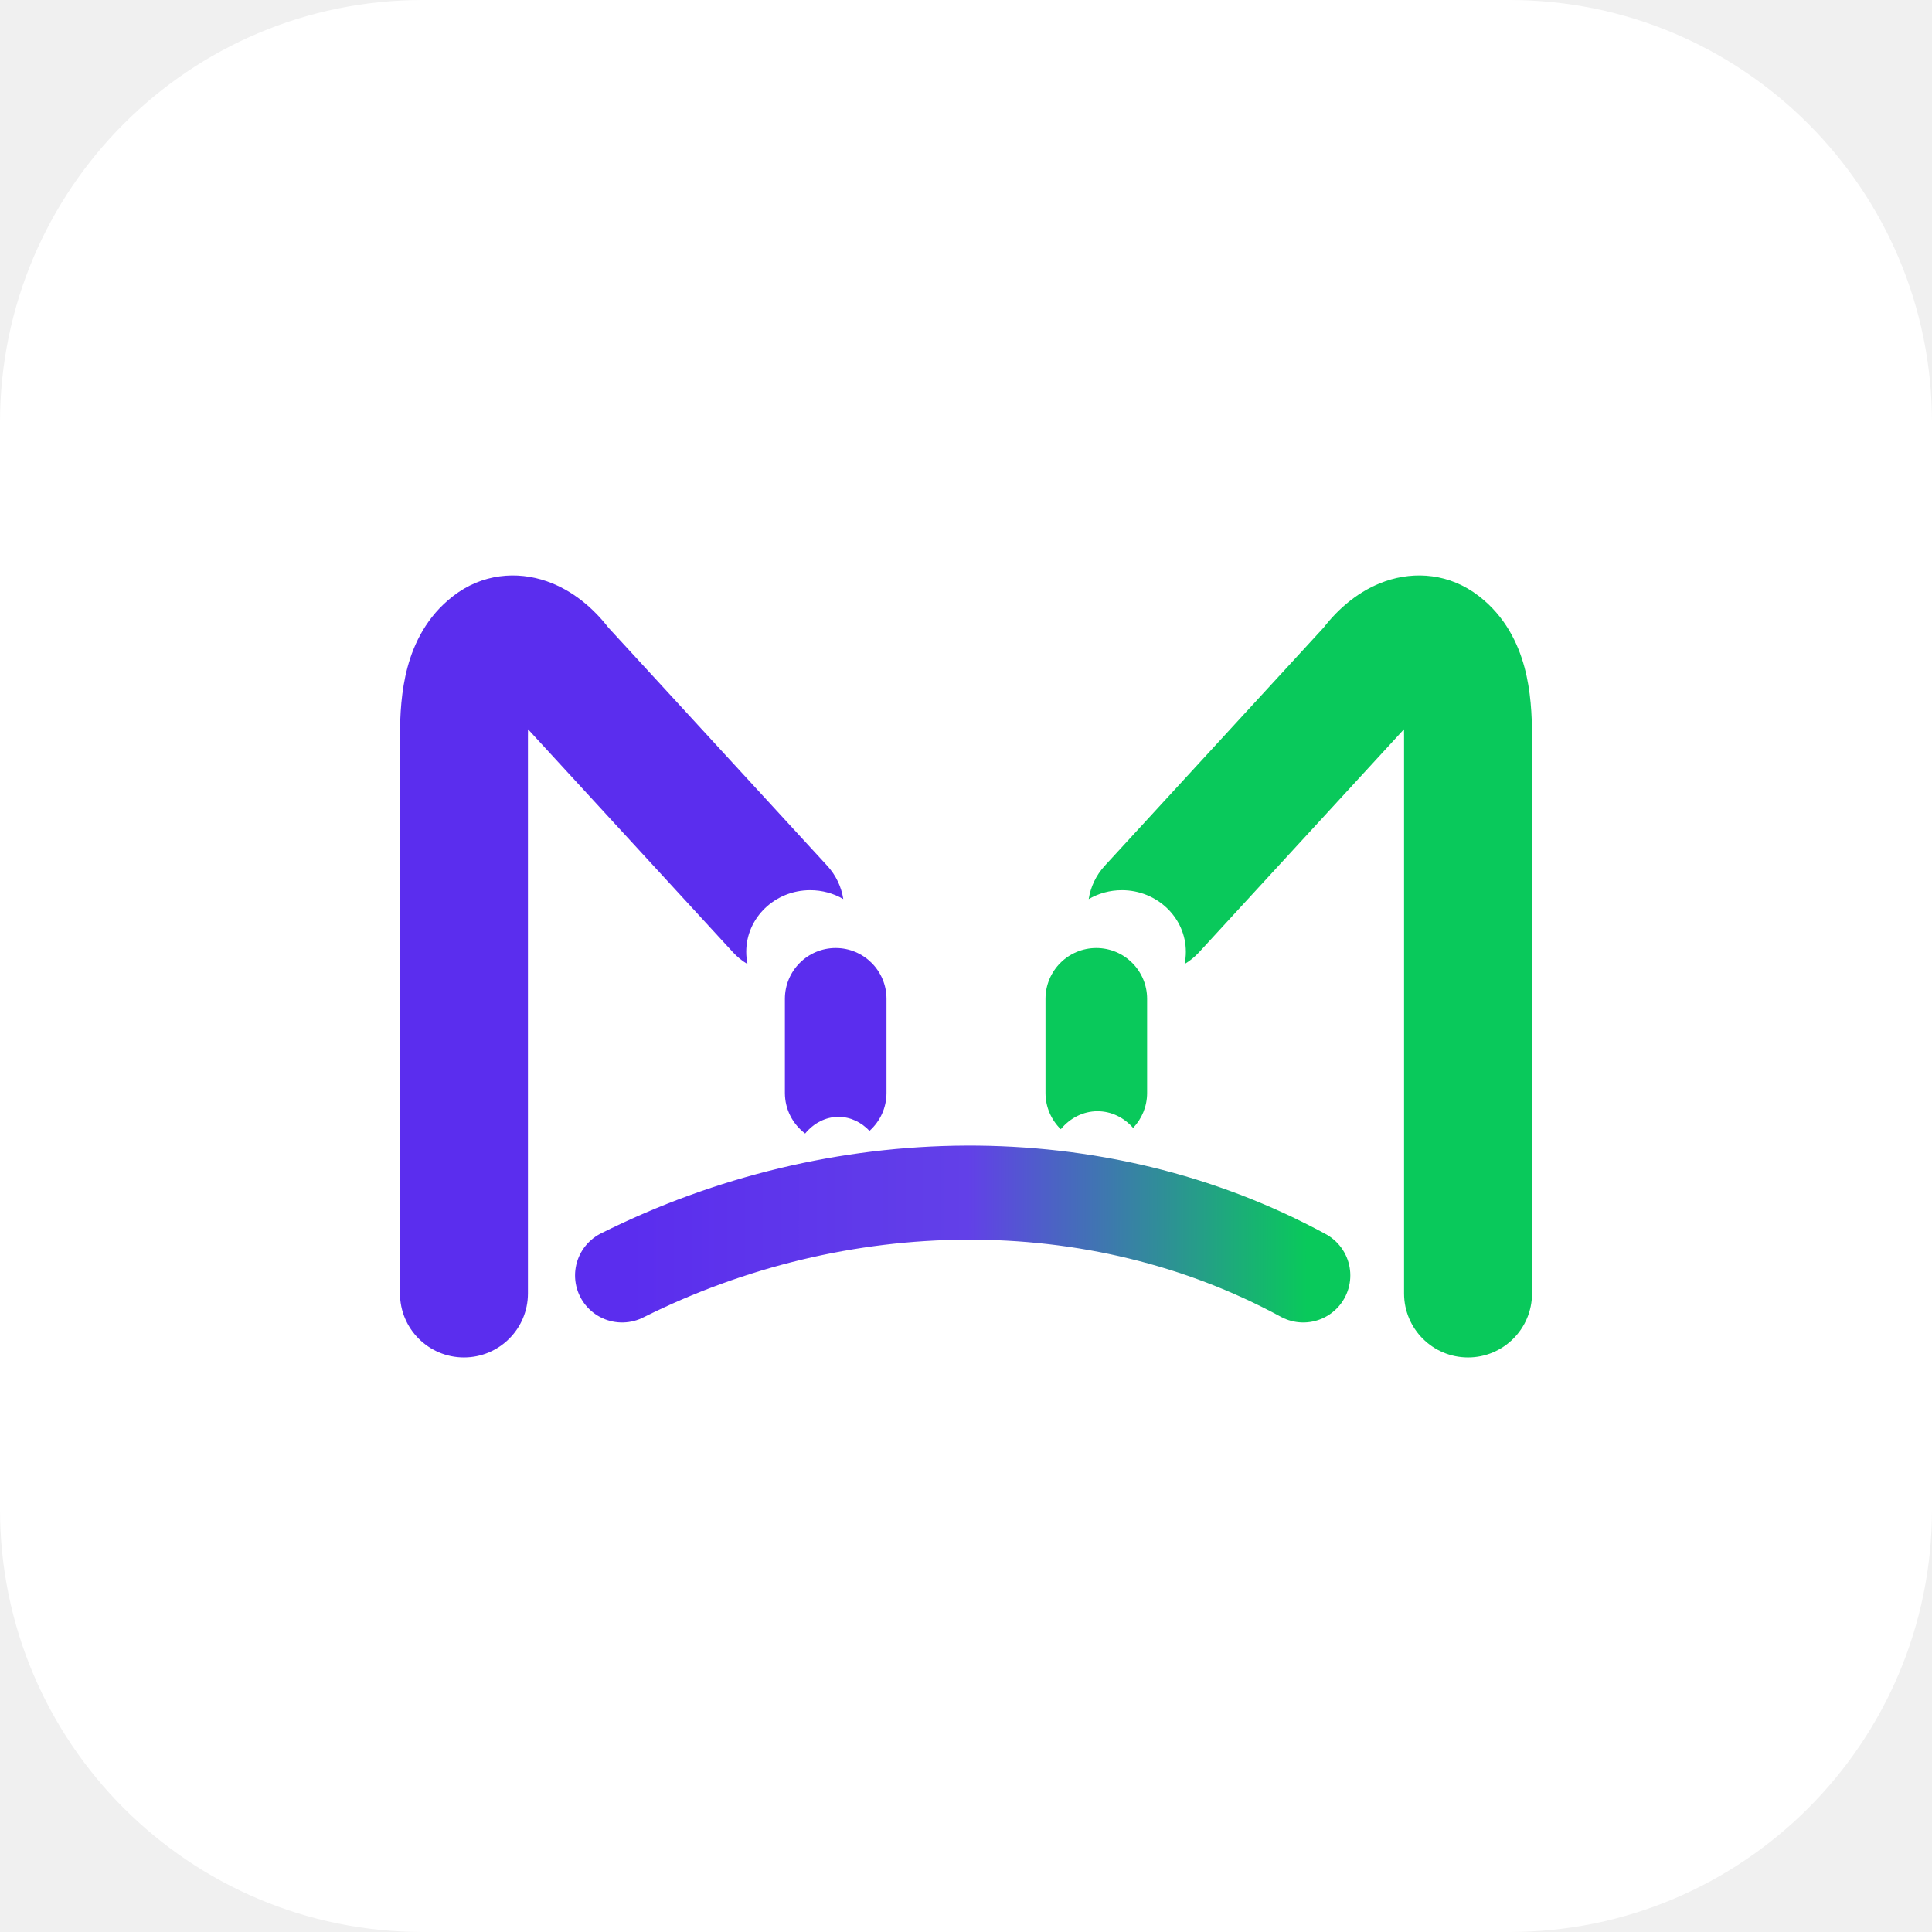
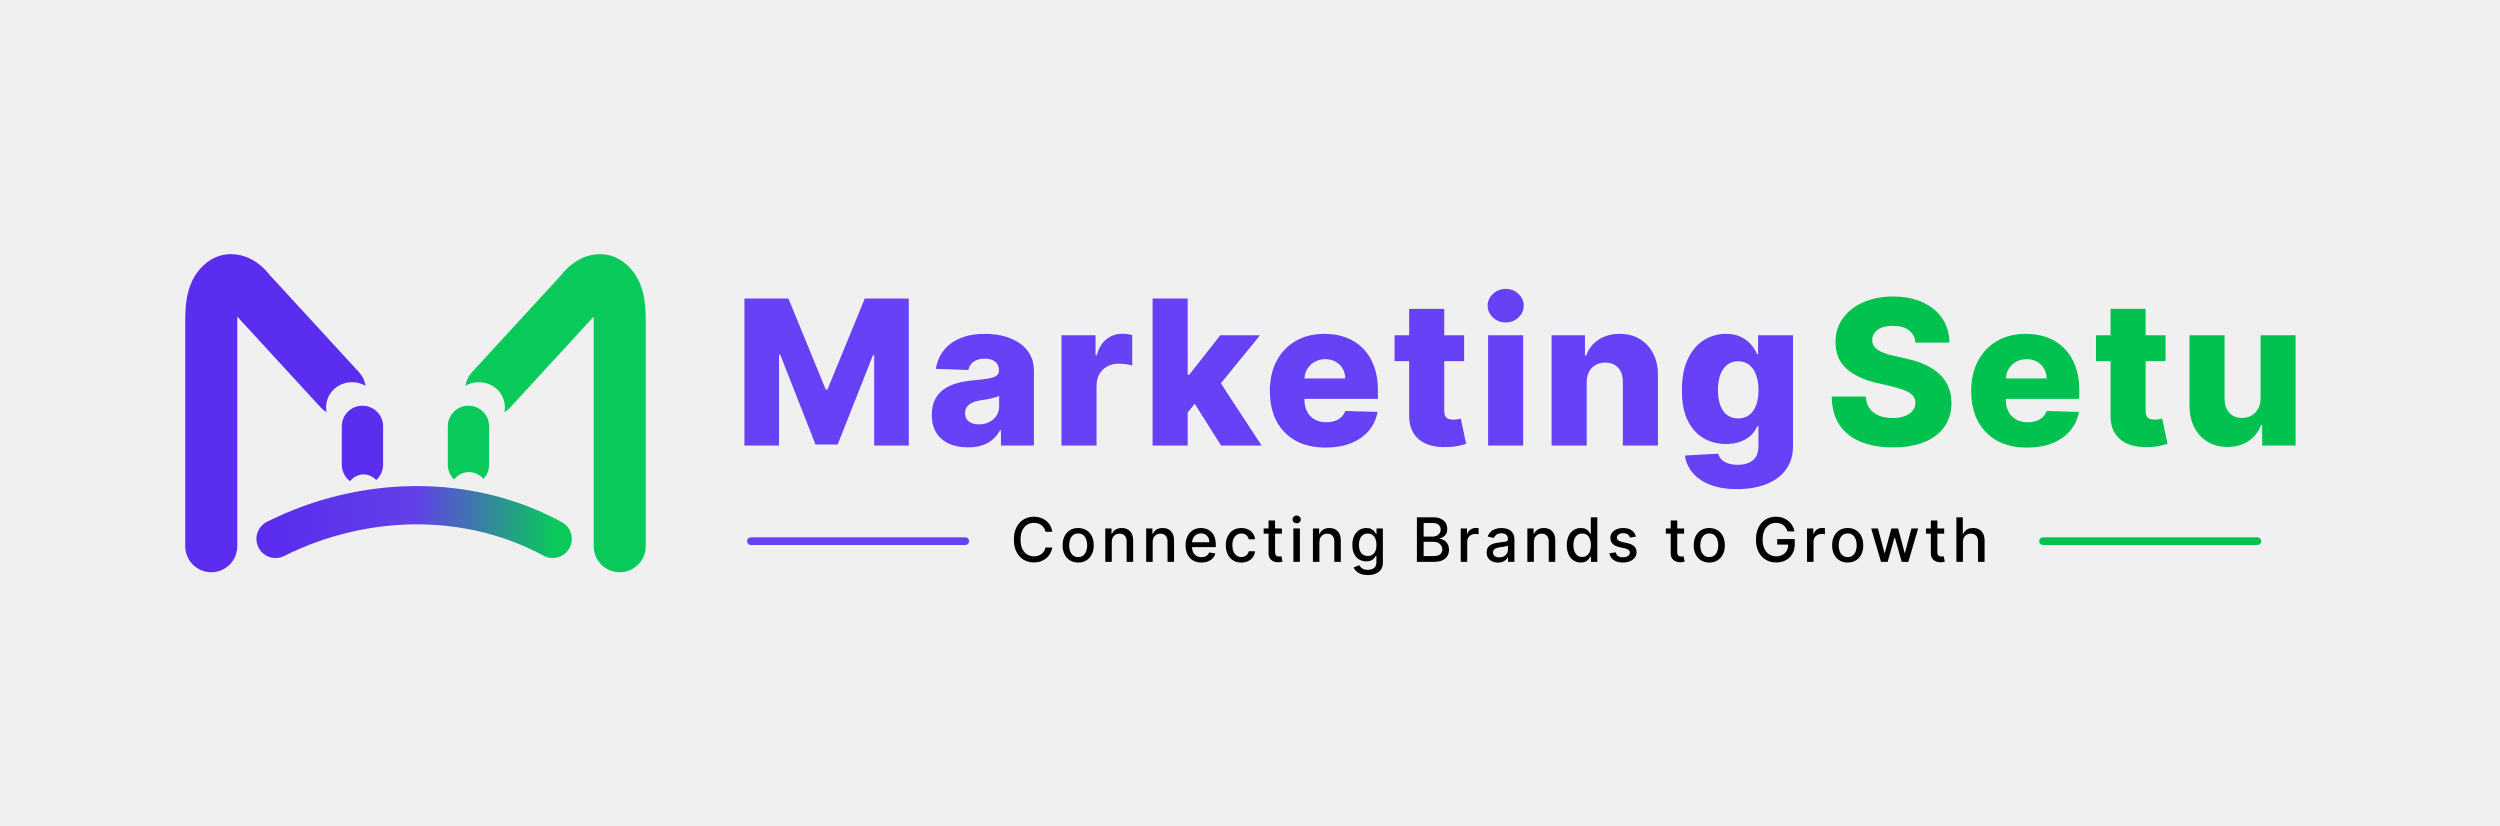
- <svg xmlns="http://www.w3.org/2000/svg" width="1024" height="1024" viewBox="0 0 1024 1024" fill="none">
-   <g clip-path="url(#clip0_1934_9206)">
-     <path d="M800 0H224C100.288 0 0 100.288 0 224V800C0 923.712 100.288 1024 224 1024H800C923.712 1024 1024 923.712 1024 800V224C1024 100.288 923.712 0 800 0Z" fill="white" />
-     <path d="M240.186 315.918C255.607 303.949 274.093 302.617 289.796 308.078C303.585 312.874 314.513 322.414 322.457 332.639L438.435 458.854C443.134 463.969 445.963 470.138 446.962 476.521C441.846 473.541 435.847 471.826 429.432 471.826C410.704 471.826 395.523 486.441 395.522 504.471C395.522 506.703 395.755 508.883 396.198 510.989C393.406 509.336 390.805 507.254 388.496 504.741L279.86 386.516C279.835 387.704 279.82 388.957 279.82 390.275V685.562C279.82 704.29 264.638 719.472 245.91 719.473C227.182 719.473 212 704.29 212 685.562V390.275C212 379.17 212.638 366.159 215.989 353.695C219.433 340.886 226.276 326.743 239.918 316.126L239.917 316.125C239.944 316.104 239.972 316.084 239.998 316.063C240.06 316.015 240.122 315.965 240.185 315.917L240.186 315.918Z" fill="#5B2DEE" />
-     <path d="M783.816 315.918C768.394 303.949 749.909 302.617 734.206 308.078C720.417 312.874 709.489 322.414 701.545 332.639L585.567 458.854C580.861 463.977 578.03 470.156 577.034 476.55C582.16 473.552 588.178 471.826 594.614 471.826C613.342 471.826 628.524 486.441 628.524 504.471C628.524 506.692 628.294 508.862 627.854 510.959C630.627 509.311 633.211 507.238 635.506 504.741L744.142 386.516C744.167 387.704 744.182 388.957 744.182 390.275V685.562C744.182 704.29 759.364 719.473 778.092 719.473C796.82 719.473 812.002 704.29 812.002 685.562V390.275C812.002 379.17 811.364 366.159 808.013 353.695C804.569 340.886 797.726 326.743 784.084 316.126L784.085 316.125C784.058 316.104 784.03 316.084 784.004 316.063C783.942 316.015 783.88 315.965 783.817 315.917L783.816 315.918Z" fill="#09C95B" />
-     <path d="M442.935 502.474C457.807 502.474 469.863 514.531 469.863 529.403V579.27C469.863 587.265 466.378 594.445 460.845 599.376C456.458 594.763 450.711 591.966 444.42 591.966C437.51 591.966 431.257 595.339 426.741 600.788C420.221 595.873 416.006 588.064 416.006 579.27V529.403C416.006 514.531 428.062 502.474 442.935 502.474Z" fill="#5B2DEE" />
-     <path d="M581.063 502.474C595.935 502.474 607.992 514.531 607.992 529.403V579.27C607.992 586.46 605.173 592.991 600.581 597.821C595.763 592.359 589.085 588.976 581.705 588.976C574.016 588.976 567.089 592.649 562.233 598.518C557.237 593.629 554.135 586.812 554.135 579.27V529.403C554.135 514.531 566.191 502.474 581.063 502.474Z" fill="#09C95B" />
-     <path d="M329.721 676.006C444.337 618.671 580.921 616.331 690.761 676.006" stroke="url(#paint0_linear_1934_9206)" stroke-width="49.867" stroke-linecap="round" stroke-linejoin="round" />
-   </g>
+ <svg xmlns="http://www.w3.org/2000/svg" width="1633" height="539" viewBox="0 0 1633 539" fill="none">
+   <path d="M486.266 195H515L539.375 254.437H540.5L564.875 195H593.609V291H571.016V232.031H570.219L547.156 290.391H532.719L509.656 231.703H508.859V291H486.266V195ZM632.339 292.219C627.745 292.219 623.667 291.453 620.105 289.922C616.573 288.359 613.776 286.016 611.714 282.891C609.683 279.734 608.667 275.781 608.667 271.031C608.667 267.031 609.37 263.656 610.776 260.906C612.183 258.156 614.12 255.922 616.589 254.203C619.058 252.484 621.901 251.187 625.12 250.312C628.339 249.406 631.776 248.797 635.433 248.484C639.526 248.109 642.823 247.719 645.323 247.313C647.823 246.875 649.636 246.266 650.761 245.484C651.917 244.672 652.495 243.531 652.495 242.062V241.828C652.495 239.422 651.667 237.562 650.011 236.25C648.355 234.937 646.12 234.281 643.308 234.281C640.276 234.281 637.839 234.937 635.995 236.25C634.151 237.562 632.98 239.375 632.48 241.687L611.339 240.937C611.964 236.562 613.573 232.656 616.167 229.219C618.792 225.75 622.386 223.031 626.948 221.062C631.542 219.062 637.058 218.063 643.495 218.063C648.089 218.063 652.323 218.609 656.198 219.703C660.073 220.766 663.448 222.328 666.323 224.391C669.198 226.422 671.417 228.922 672.98 231.891C674.573 234.859 675.37 238.25 675.37 242.062V291H653.808V280.969H653.245C651.964 283.406 650.323 285.469 648.323 287.156C646.355 288.844 644.026 290.109 641.339 290.953C638.683 291.797 635.683 292.219 632.339 292.219ZM639.417 277.219C641.886 277.219 644.105 276.719 646.073 275.719C648.073 274.719 649.667 273.344 650.855 271.594C652.042 269.812 652.636 267.75 652.636 265.406V258.562C651.98 258.906 651.183 259.219 650.245 259.5C649.339 259.781 648.339 260.047 647.245 260.297C646.151 260.547 645.026 260.766 643.87 260.953C642.714 261.141 641.605 261.312 640.542 261.469C638.386 261.812 636.542 262.344 635.011 263.062C633.511 263.781 632.355 264.719 631.542 265.875C630.761 267 630.37 268.344 630.37 269.906C630.37 272.281 631.214 274.094 632.901 275.344C634.62 276.594 636.792 277.219 639.417 277.219ZM693.346 291V219H715.611V232.125H716.361C717.674 227.375 719.815 223.844 722.783 221.531C725.752 219.187 729.205 218.016 733.143 218.016C734.205 218.016 735.299 218.094 736.424 218.25C737.549 218.375 738.596 218.578 739.565 218.859V238.781C738.471 238.406 737.033 238.109 735.252 237.891C733.502 237.672 731.94 237.562 730.565 237.562C727.846 237.562 725.393 238.172 723.205 239.391C721.049 240.578 719.346 242.25 718.096 244.406C716.877 246.531 716.268 249.031 716.268 251.906V291H693.346ZM773.536 272.109L773.63 244.781H776.818L797.068 219H823.036L792.943 255.938H786.896L773.536 272.109ZM752.864 291V195H775.786V291H752.864ZM797.583 291L778.739 261.094L793.833 244.828L824.068 291H797.583ZM865.891 292.359C858.36 292.359 851.86 290.875 846.391 287.906C840.953 284.906 836.766 280.641 833.828 275.109C830.922 269.547 829.469 262.937 829.469 255.281C829.469 247.844 830.938 241.344 833.875 235.781C836.813 230.187 840.953 225.844 846.297 222.75C851.641 219.625 857.938 218.063 865.188 218.063C870.313 218.063 875 218.859 879.25 220.453C883.5 222.047 887.172 224.406 890.266 227.531C893.36 230.656 895.766 234.516 897.485 239.109C899.203 243.672 900.063 248.906 900.063 254.812V260.531H837.485V247.219H878.735C878.703 244.781 878.125 242.609 877 240.703C875.875 238.797 874.328 237.312 872.36 236.25C870.422 235.156 868.188 234.609 865.656 234.609C863.094 234.609 860.797 235.187 858.766 236.344C856.735 237.469 855.125 239.016 853.938 240.984C852.75 242.922 852.125 245.125 852.063 247.594V261.141C852.063 264.078 852.641 266.656 853.797 268.875C854.953 271.062 856.594 272.766 858.719 273.984C860.844 275.203 863.375 275.812 866.313 275.812C868.344 275.812 870.188 275.531 871.844 274.969C873.5 274.406 874.922 273.578 876.11 272.484C877.297 271.391 878.188 270.047 878.781 268.453L899.828 269.062C898.953 273.781 897.031 277.891 894.063 281.391C891.125 284.859 887.266 287.562 882.485 289.5C877.703 291.406 872.172 292.359 865.891 292.359ZM956.37 219V235.875H910.948V219H956.37ZM920.464 201.75H943.386V268.359C943.386 269.766 943.605 270.906 944.042 271.781C944.511 272.625 945.183 273.234 946.058 273.609C946.933 273.953 947.98 274.125 949.198 274.125C950.073 274.125 950.995 274.047 951.964 273.891C952.964 273.703 953.714 273.547 954.214 273.422L957.683 289.969C956.589 290.281 955.042 290.672 953.042 291.141C951.073 291.609 948.714 291.906 945.964 292.031C940.589 292.281 935.98 291.656 932.136 290.156C928.323 288.625 925.402 286.25 923.37 283.031C921.37 279.812 920.402 275.766 920.464 270.891V201.75ZM972.026 291V219H994.948V291H972.026ZM983.51 210.609C980.291 210.609 977.526 209.547 975.213 207.422C972.901 205.266 971.744 202.672 971.744 199.641C971.744 196.641 972.901 194.078 975.213 191.953C977.526 189.797 980.291 188.719 983.51 188.719C986.76 188.719 989.526 189.797 991.807 191.953C994.119 194.078 995.276 196.641 995.276 199.641C995.276 202.672 994.119 205.266 991.807 207.422C989.526 209.547 986.76 210.609 983.51 210.609ZM1036.42 249.937V291H1013.5V219H1035.29V232.219H1036.09C1037.68 227.812 1040.4 224.359 1044.25 221.859C1048.09 219.328 1052.67 218.063 1057.98 218.063C1063.04 218.063 1067.43 219.203 1071.15 221.484C1074.9 223.734 1077.81 226.891 1079.87 230.953C1081.97 234.984 1083 239.703 1082.97 245.109V291H1060.04V249.609C1060.08 245.609 1059.06 242.484 1057 240.234C1054.97 237.984 1052.14 236.859 1048.51 236.859C1046.11 236.859 1043.98 237.391 1042.14 238.453C1040.33 239.484 1038.92 240.969 1037.92 242.906C1036.95 244.844 1036.45 247.187 1036.42 249.937ZM1134.68 319.5C1127.84 319.5 1121.98 318.547 1117.1 316.641C1112.23 314.734 1108.4 312.125 1105.62 308.813C1102.84 305.5 1101.16 301.75 1100.6 297.563L1122.3 296.344C1122.71 297.813 1123.46 299.094 1124.55 300.188C1125.68 301.281 1127.13 302.125 1128.91 302.719C1130.73 303.313 1132.85 303.609 1135.29 303.609C1139.13 303.609 1142.3 302.672 1144.8 300.797C1147.34 298.953 1148.6 295.719 1148.6 291.094V278.437H1147.8C1146.9 280.656 1145.52 282.641 1143.68 284.391C1141.84 286.141 1139.54 287.516 1136.79 288.516C1134.07 289.516 1130.95 290.016 1127.41 290.016C1122.16 290.016 1117.35 288.797 1112.98 286.359C1108.63 283.891 1105.15 280.078 1102.52 274.922C1099.93 269.734 1098.63 263.062 1098.63 254.906C1098.63 246.5 1099.98 239.578 1102.66 234.141C1105.35 228.672 1108.87 224.625 1113.21 222C1117.59 219.375 1122.29 218.063 1127.32 218.063C1131.1 218.063 1134.34 218.719 1137.02 220.031C1139.74 221.313 1141.98 222.969 1143.73 225C1145.48 227.031 1146.8 229.141 1147.71 231.328H1148.37V219H1171.2V291.281C1171.2 297.375 1169.66 302.516 1166.6 306.703C1163.54 310.891 1159.26 314.063 1153.76 316.219C1148.26 318.406 1141.9 319.5 1134.68 319.5ZM1135.38 273.328C1138.16 273.328 1140.54 272.594 1142.51 271.125C1144.48 269.656 1145.99 267.547 1147.05 264.797C1148.12 262.047 1148.65 258.75 1148.65 254.906C1148.65 251 1148.12 247.641 1147.05 244.828C1146.02 241.984 1144.51 239.797 1142.51 238.266C1140.54 236.734 1138.16 235.969 1135.38 235.969C1132.54 235.969 1130.13 236.75 1128.16 238.312C1126.2 239.875 1124.7 242.078 1123.66 244.922C1122.66 247.734 1122.16 251.062 1122.16 254.906C1122.16 258.75 1122.68 262.047 1123.71 264.797C1124.74 267.547 1126.23 269.656 1128.16 271.125C1130.13 272.594 1132.54 273.328 1135.38 273.328Z" fill="#6741F6" />
+   <line x1="490.5" y1="353.5" x2="630.5" y2="353.5" stroke="#6741F6" stroke-width="5" stroke-linecap="round" />
+   <line x1="1334.5" y1="353.5" x2="1474.5" y2="353.5" stroke="#01C24F" stroke-width="5" stroke-linecap="round" />
+   <path d="M687.358 347.369H682.926C682.756 346.422 682.438 345.589 681.974 344.869C681.51 344.15 680.942 343.539 680.27 343.037C679.598 342.535 678.845 342.156 678.011 341.901C677.188 341.645 676.312 341.517 675.384 341.517C673.707 341.517 672.206 341.938 670.881 342.781C669.564 343.624 668.523 344.86 667.756 346.489C666.998 348.117 666.619 350.106 666.619 352.455C666.619 354.822 666.998 356.82 667.756 358.449C668.523 360.078 669.569 361.309 670.895 362.142C672.221 362.975 673.712 363.392 675.369 363.392C676.288 363.392 677.159 363.269 677.983 363.023C678.816 362.767 679.569 362.393 680.241 361.901C680.914 361.408 681.482 360.807 681.946 360.097C682.42 359.377 682.746 358.553 682.926 357.625L687.358 357.639C687.121 359.069 686.662 360.385 685.98 361.588C685.308 362.781 684.441 363.813 683.381 364.685C682.33 365.546 681.127 366.214 679.773 366.688C678.419 367.161 676.941 367.398 675.341 367.398C672.822 367.398 670.578 366.801 668.608 365.608C666.638 364.405 665.085 362.687 663.949 360.452C662.822 358.217 662.259 355.551 662.259 352.455C662.259 349.348 662.827 346.683 663.963 344.457C665.099 342.223 666.652 340.509 668.622 339.315C670.592 338.113 672.831 337.511 675.341 337.511C676.884 337.511 678.324 337.734 679.659 338.179C681.004 338.615 682.211 339.259 683.281 340.111C684.351 340.954 685.237 341.986 685.938 343.207C686.638 344.42 687.112 345.807 687.358 347.369ZM704.26 367.44C702.214 367.44 700.429 366.972 698.904 366.034C697.38 365.097 696.196 363.785 695.353 362.099C694.51 360.414 694.089 358.444 694.089 356.19C694.089 353.927 694.51 351.948 695.353 350.253C696.196 348.558 697.38 347.241 698.904 346.304C700.429 345.366 702.214 344.898 704.26 344.898C706.305 344.898 708.09 345.366 709.615 346.304C711.139 347.241 712.323 348.558 713.166 350.253C714.009 351.948 714.43 353.927 714.43 356.19C714.43 358.444 714.009 360.414 713.166 362.099C712.323 363.785 711.139 365.097 709.615 366.034C708.09 366.972 706.305 367.44 704.26 367.44ZM704.274 363.875C705.599 363.875 706.698 363.525 707.569 362.824C708.44 362.123 709.084 361.19 709.501 360.026C709.927 358.861 710.14 357.578 710.14 356.176C710.14 354.784 709.927 353.506 709.501 352.341C709.084 351.167 708.44 350.224 707.569 349.514C706.698 348.804 705.599 348.449 704.274 348.449C702.938 348.449 701.831 348.804 700.95 349.514C700.079 350.224 699.43 351.167 699.004 352.341C698.587 353.506 698.379 354.784 698.379 356.176C698.379 357.578 698.587 358.861 699.004 360.026C699.43 361.19 700.079 362.123 700.95 362.824C701.831 363.525 702.938 363.875 704.274 363.875ZM726.218 354.045V367H721.971V345.182H726.047V348.733H726.317C726.819 347.578 727.605 346.65 728.675 345.949C729.755 345.248 731.114 344.898 732.752 344.898C734.239 344.898 735.541 345.21 736.658 345.835C737.776 346.451 738.642 347.369 739.258 348.591C739.873 349.812 740.181 351.323 740.181 353.122V367H735.934V353.634C735.934 352.052 735.522 350.816 734.698 349.926C733.874 349.027 732.743 348.577 731.303 348.577C730.318 348.577 729.442 348.79 728.675 349.216C727.918 349.642 727.316 350.267 726.871 351.091C726.436 351.905 726.218 352.89 726.218 354.045ZM752.924 354.045V367H748.677V345.182H752.754V348.733H753.024C753.525 347.578 754.311 346.65 755.382 345.949C756.461 345.248 757.82 344.898 759.458 344.898C760.945 344.898 762.247 345.21 763.364 345.835C764.482 346.451 765.348 347.369 765.964 348.591C766.579 349.812 766.887 351.323 766.887 353.122V367H762.64V353.634C762.64 352.052 762.228 350.816 761.404 349.926C760.58 349.027 759.449 348.577 758.009 348.577C757.025 348.577 756.149 348.79 755.382 349.216C754.624 349.642 754.023 350.267 753.578 351.091C753.142 351.905 752.924 352.89 752.924 354.045ZM784.787 367.44C782.637 367.44 780.786 366.981 779.233 366.062C777.689 365.134 776.496 363.832 775.653 362.156C774.82 360.471 774.403 358.496 774.403 356.233C774.403 353.998 774.82 352.028 775.653 350.324C776.496 348.619 777.67 347.289 779.176 346.332C780.691 345.376 782.462 344.898 784.488 344.898C785.719 344.898 786.913 345.101 788.068 345.509C789.223 345.916 790.26 346.555 791.179 347.426C792.097 348.297 792.822 349.429 793.352 350.821C793.882 352.204 794.147 353.884 794.147 355.864V357.369H776.804V354.188H789.986C789.986 353.07 789.758 352.08 789.304 351.219C788.849 350.348 788.21 349.661 787.386 349.159C786.572 348.657 785.615 348.406 784.517 348.406C783.324 348.406 782.282 348.7 781.392 349.287C780.511 349.865 779.829 350.622 779.346 351.56C778.873 352.488 778.636 353.496 778.636 354.585V357.071C778.636 358.529 778.892 359.77 779.403 360.793C779.924 361.815 780.648 362.597 781.576 363.136C782.504 363.667 783.589 363.932 784.829 363.932C785.634 363.932 786.368 363.818 787.031 363.591C787.694 363.354 788.267 363.004 788.75 362.54C789.233 362.076 789.602 361.503 789.858 360.821L793.878 361.545C793.556 362.729 792.978 363.766 792.145 364.656C791.321 365.537 790.284 366.223 789.034 366.716C787.793 367.199 786.378 367.44 784.787 367.44ZM810.85 367.44C808.738 367.44 806.92 366.962 805.396 366.006C803.88 365.04 802.716 363.709 801.901 362.014C801.087 360.319 800.68 358.378 800.68 356.19C800.68 353.974 801.096 352.019 801.93 350.324C802.763 348.619 803.937 347.289 805.452 346.332C806.968 345.376 808.753 344.898 810.808 344.898C812.465 344.898 813.942 345.205 815.239 345.821C816.537 346.427 817.583 347.279 818.379 348.378C819.183 349.476 819.662 350.759 819.813 352.227H815.68C815.452 351.205 814.932 350.324 814.117 349.585C813.312 348.847 812.233 348.477 810.879 348.477C809.695 348.477 808.658 348.79 807.768 349.415C806.887 350.03 806.201 350.911 805.708 352.057C805.216 353.193 804.969 354.538 804.969 356.091C804.969 357.682 805.211 359.055 805.694 360.21C806.177 361.366 806.859 362.26 807.739 362.895C808.629 363.529 809.676 363.847 810.879 363.847C811.683 363.847 812.413 363.7 813.066 363.406C813.729 363.103 814.283 362.672 814.728 362.114C815.183 361.555 815.5 360.883 815.68 360.097H819.813C819.662 361.508 819.202 362.767 818.435 363.875C817.668 364.983 816.641 365.854 815.353 366.489C814.075 367.123 812.574 367.44 810.85 367.44ZM837.34 345.182V348.591H825.422V345.182H837.34ZM828.618 339.955H832.865V360.594C832.865 361.418 832.988 362.038 833.235 362.455C833.481 362.862 833.798 363.141 834.186 363.293C834.584 363.435 835.015 363.506 835.479 363.506C835.82 363.506 836.118 363.482 836.374 363.435C836.63 363.387 836.828 363.349 836.97 363.321L837.738 366.83C837.491 366.924 837.141 367.019 836.686 367.114C836.232 367.218 835.664 367.275 834.982 367.284C833.864 367.303 832.823 367.104 831.857 366.688C830.891 366.271 830.11 365.627 829.513 364.756C828.916 363.884 828.618 362.791 828.618 361.474V339.955ZM844.838 367V345.182H849.085V367H844.838ZM846.983 341.815C846.244 341.815 845.61 341.569 845.079 341.077C844.559 340.575 844.298 339.978 844.298 339.287C844.298 338.586 844.559 337.99 845.079 337.497C845.61 336.995 846.244 336.744 846.983 336.744C847.721 336.744 848.351 336.995 848.872 337.497C849.402 337.99 849.667 338.586 849.667 339.287C849.667 339.978 849.402 340.575 848.872 341.077C848.351 341.569 847.721 341.815 846.983 341.815ZM861.846 354.045V367H857.599V345.182H861.676V348.733H861.945C862.447 347.578 863.233 346.65 864.303 345.949C865.383 345.248 866.742 344.898 868.38 344.898C869.867 344.898 871.169 345.21 872.286 345.835C873.404 346.451 874.27 347.369 874.886 348.591C875.501 349.812 875.809 351.323 875.809 353.122V367H871.562V353.634C871.562 352.052 871.15 350.816 870.326 349.926C869.502 349.027 868.371 348.577 866.931 348.577C865.946 348.577 865.07 348.79 864.303 349.216C863.546 349.642 862.945 350.267 862.499 351.091C862.064 351.905 861.846 352.89 861.846 354.045ZM893.453 375.636C891.72 375.636 890.228 375.409 888.978 374.955C887.738 374.5 886.725 373.899 885.939 373.151C885.153 372.402 884.566 371.583 884.177 370.693L887.828 369.188C888.084 369.604 888.424 370.045 888.851 370.509C889.286 370.982 889.873 371.384 890.612 371.716C891.36 372.047 892.321 372.213 893.495 372.213C895.105 372.213 896.436 371.82 897.487 371.034C898.538 370.258 899.064 369.017 899.064 367.312V363.023H898.794C898.538 363.487 898.169 364.003 897.686 364.571C897.212 365.139 896.559 365.632 895.726 366.048C894.892 366.465 893.808 366.673 892.473 366.673C890.749 366.673 889.196 366.271 887.814 365.466C886.441 364.652 885.352 363.454 884.547 361.872C883.751 360.281 883.353 358.326 883.353 356.006C883.353 353.686 883.746 351.697 884.532 350.04C885.328 348.383 886.417 347.114 887.799 346.233C889.182 345.343 890.749 344.898 892.501 344.898C893.855 344.898 894.949 345.125 895.782 345.58C896.616 346.025 897.264 346.545 897.728 347.142C898.202 347.739 898.566 348.264 898.822 348.719H899.135V345.182H903.297V367.483C903.297 369.358 902.861 370.897 901.99 372.099C901.119 373.302 899.94 374.192 898.453 374.77C896.976 375.348 895.309 375.636 893.453 375.636ZM893.41 363.151C894.632 363.151 895.664 362.866 896.507 362.298C897.359 361.721 898.003 360.897 898.439 359.827C898.884 358.747 899.106 357.455 899.106 355.949C899.106 354.481 898.888 353.188 898.453 352.071C898.017 350.954 897.378 350.082 896.535 349.457C895.692 348.823 894.651 348.506 893.41 348.506C892.132 348.506 891.066 348.837 890.214 349.5C889.362 350.153 888.718 351.044 888.282 352.17C887.856 353.297 887.643 354.557 887.643 355.949C887.643 357.379 887.861 358.634 888.297 359.713C888.732 360.793 889.376 361.635 890.228 362.241C891.09 362.848 892.151 363.151 893.41 363.151ZM925.519 367V337.909H936.173C938.237 337.909 939.947 338.25 941.301 338.932C942.655 339.604 943.668 340.518 944.34 341.673C945.013 342.819 945.349 344.112 945.349 345.551C945.349 346.763 945.126 347.786 944.681 348.619C944.236 349.443 943.64 350.106 942.892 350.608C942.153 351.1 941.339 351.46 940.448 351.688V351.972C941.414 352.019 942.357 352.331 943.275 352.909C944.203 353.477 944.97 354.287 945.576 355.338C946.182 356.389 946.485 357.668 946.485 359.173C946.485 360.66 946.135 361.995 945.434 363.179C944.743 364.353 943.673 365.286 942.224 365.977C940.775 366.659 938.924 367 936.67 367H925.519ZM929.909 363.236H936.244C938.346 363.236 939.852 362.829 940.761 362.014C941.67 361.2 942.125 360.182 942.125 358.96C942.125 358.042 941.893 357.199 941.429 356.432C940.965 355.665 940.302 355.054 939.44 354.599C938.588 354.145 937.574 353.918 936.4 353.918H929.909V363.236ZM929.909 350.494H935.789C936.774 350.494 937.66 350.305 938.446 349.926C939.241 349.547 939.871 349.017 940.335 348.335C940.808 347.644 941.045 346.83 941.045 345.892C941.045 344.689 940.624 343.681 939.781 342.866C938.938 342.052 937.645 341.645 935.903 341.645H929.909V350.494ZM954.15 367V345.182H958.256V348.648H958.483C958.881 347.473 959.581 346.55 960.585 345.878C961.598 345.196 962.744 344.855 964.023 344.855C964.288 344.855 964.6 344.865 964.96 344.884C965.329 344.902 965.618 344.926 965.827 344.955V349.017C965.656 348.97 965.353 348.918 964.917 348.861C964.482 348.795 964.046 348.761 963.611 348.761C962.607 348.761 961.712 348.974 960.926 349.401C960.149 349.817 959.534 350.4 959.079 351.148C958.625 351.886 958.398 352.729 958.398 353.676V367H954.15ZM978.456 367.483C977.074 367.483 975.824 367.227 974.706 366.716C973.589 366.195 972.703 365.442 972.05 364.457C971.406 363.473 971.084 362.265 971.084 360.835C971.084 359.604 971.321 358.591 971.794 357.795C972.268 357 972.907 356.37 973.712 355.906C974.517 355.442 975.416 355.092 976.411 354.855C977.405 354.618 978.418 354.438 979.45 354.315C980.757 354.164 981.818 354.041 982.632 353.946C983.447 353.842 984.038 353.676 984.408 353.449C984.777 353.222 984.962 352.852 984.962 352.341V352.241C984.962 351.001 984.611 350.04 983.911 349.358C983.219 348.676 982.187 348.335 980.814 348.335C979.384 348.335 978.257 348.652 977.433 349.287C976.619 349.912 976.056 350.608 975.743 351.375L971.752 350.466C972.225 349.14 972.916 348.07 973.825 347.256C974.744 346.432 975.8 345.835 976.993 345.466C978.186 345.087 979.441 344.898 980.757 344.898C981.628 344.898 982.552 345.002 983.527 345.21C984.512 345.409 985.431 345.778 986.283 346.318C987.145 346.858 987.85 347.63 988.399 348.634C988.949 349.628 989.223 350.92 989.223 352.511V367H985.075V364.017H984.905C984.63 364.566 984.218 365.106 983.669 365.636C983.12 366.167 982.414 366.607 981.553 366.957C980.691 367.308 979.659 367.483 978.456 367.483ZM979.379 364.074C980.554 364.074 981.557 363.842 982.391 363.378C983.234 362.914 983.873 362.308 984.308 361.56C984.753 360.802 984.976 359.992 984.976 359.131V356.318C984.824 356.47 984.531 356.612 984.095 356.744C983.669 356.867 983.181 356.976 982.632 357.071C982.083 357.156 981.548 357.237 981.027 357.312C980.506 357.379 980.071 357.436 979.72 357.483C978.896 357.587 978.144 357.762 977.462 358.009C976.789 358.255 976.25 358.61 975.842 359.074C975.445 359.528 975.246 360.134 975.246 360.892C975.246 361.943 975.634 362.739 976.411 363.278C977.187 363.809 978.177 364.074 979.379 364.074ZM1001.93 354.045V367H997.68V345.182H1001.76V348.733H1002.03C1002.53 347.578 1003.31 346.65 1004.38 345.949C1005.46 345.248 1006.82 344.898 1008.46 344.898C1009.95 344.898 1011.25 345.21 1012.37 345.835C1013.49 346.451 1014.35 347.369 1014.97 348.591C1015.58 349.812 1015.89 351.323 1015.89 353.122V367H1011.64V353.634C1011.64 352.052 1011.23 350.816 1010.41 349.926C1009.58 349.027 1008.45 348.577 1007.01 348.577C1006.03 348.577 1005.15 348.79 1004.38 349.216C1003.63 349.642 1003.03 350.267 1002.58 351.091C1002.15 351.905 1001.93 352.89 1001.93 354.045ZM1032.55 367.426C1030.79 367.426 1029.22 366.976 1027.84 366.077C1026.46 365.168 1025.39 363.875 1024.6 362.199C1023.82 360.513 1023.43 358.491 1023.43 356.134C1023.43 353.776 1023.83 351.759 1024.61 350.082C1025.41 348.406 1026.5 347.123 1027.88 346.233C1029.26 345.343 1030.83 344.898 1032.58 344.898C1033.94 344.898 1035.03 345.125 1035.85 345.58C1036.68 346.025 1037.33 346.545 1037.78 347.142C1038.25 347.739 1038.61 348.264 1038.86 348.719H1039.12V337.909H1043.36V367H1039.22V363.605H1038.86C1038.61 364.069 1038.24 364.599 1037.75 365.196C1037.28 365.793 1036.63 366.313 1035.79 366.759C1034.96 367.204 1033.88 367.426 1032.55 367.426ZM1033.49 363.804C1034.71 363.804 1035.75 363.482 1036.59 362.838C1037.44 362.185 1038.08 361.28 1038.52 360.125C1038.96 358.97 1039.19 357.625 1039.19 356.091C1039.19 354.576 1038.97 353.25 1038.53 352.114C1038.1 350.977 1037.46 350.092 1036.62 349.457C1035.77 348.823 1034.73 348.506 1033.49 348.506C1032.21 348.506 1031.15 348.837 1030.3 349.5C1029.44 350.163 1028.8 351.067 1028.36 352.213C1027.94 353.359 1027.72 354.652 1027.72 356.091C1027.72 357.549 1027.94 358.861 1028.38 360.026C1028.81 361.19 1029.46 362.114 1030.31 362.795C1031.17 363.468 1032.23 363.804 1033.49 363.804ZM1068.57 350.509L1064.73 351.19C1064.56 350.698 1064.31 350.229 1063.96 349.784C1063.62 349.339 1063.15 348.974 1062.57 348.69C1061.98 348.406 1061.25 348.264 1060.36 348.264C1059.16 348.264 1058.16 348.534 1057.35 349.074C1056.55 349.604 1056.15 350.291 1056.15 351.134C1056.15 351.863 1056.42 352.45 1056.96 352.895C1057.5 353.34 1058.37 353.705 1059.57 353.989L1063.04 354.784C1065.04 355.248 1066.54 355.963 1067.52 356.929C1068.51 357.895 1069 359.15 1069 360.693C1069 362 1068.62 363.165 1067.86 364.188C1067.12 365.201 1066.07 365.996 1064.73 366.574C1063.39 367.152 1061.84 367.44 1060.08 367.44C1057.64 367.44 1055.64 366.92 1054.1 365.878C1052.56 364.827 1051.61 363.335 1051.26 361.403L1055.36 360.778C1055.62 361.848 1056.15 362.658 1056.94 363.207C1057.74 363.747 1058.77 364.017 1060.05 364.017C1061.44 364.017 1062.56 363.728 1063.39 363.151C1064.22 362.563 1064.64 361.848 1064.64 361.006C1064.64 360.324 1064.38 359.751 1063.87 359.287C1063.37 358.823 1062.6 358.473 1061.56 358.236L1057.86 357.426C1055.83 356.962 1054.32 356.223 1053.35 355.21C1052.38 354.197 1051.9 352.914 1051.9 351.361C1051.9 350.073 1052.26 348.946 1052.98 347.98C1053.7 347.014 1054.69 346.261 1055.96 345.722C1057.23 345.172 1058.68 344.898 1060.32 344.898C1062.68 344.898 1064.54 345.409 1065.89 346.432C1067.24 347.445 1068.14 348.804 1068.57 350.509ZM1100.04 345.182V348.591H1088.12V345.182H1100.04ZM1091.32 339.955H1095.57V360.594C1095.57 361.418 1095.69 362.038 1095.94 362.455C1096.18 362.862 1096.5 363.141 1096.89 363.293C1097.29 363.435 1097.72 363.506 1098.18 363.506C1098.52 363.506 1098.82 363.482 1099.08 363.435C1099.33 363.387 1099.53 363.349 1099.67 363.321L1100.44 366.83C1100.19 366.924 1099.84 367.019 1099.39 367.114C1098.93 367.218 1098.37 367.275 1097.68 367.284C1096.57 367.303 1095.52 367.104 1094.56 366.688C1093.59 366.271 1092.81 365.627 1092.21 364.756C1091.62 363.884 1091.32 362.791 1091.32 361.474V339.955ZM1116.5 367.44C1114.45 367.44 1112.66 366.972 1111.14 366.034C1109.62 365.097 1108.43 363.785 1107.59 362.099C1106.75 360.414 1106.33 358.444 1106.33 356.19C1106.33 353.927 1106.75 351.948 1107.59 350.253C1108.43 348.558 1109.62 347.241 1111.14 346.304C1112.66 345.366 1114.45 344.898 1116.5 344.898C1118.54 344.898 1120.33 345.366 1121.85 346.304C1123.38 347.241 1124.56 348.558 1125.4 350.253C1126.24 351.948 1126.67 353.927 1126.67 356.19C1126.67 358.444 1126.24 360.414 1125.4 362.099C1124.56 363.785 1123.38 365.097 1121.85 366.034C1120.33 366.972 1118.54 367.44 1116.5 367.44ZM1116.51 363.875C1117.84 363.875 1118.93 363.525 1119.81 362.824C1120.68 362.123 1121.32 361.19 1121.74 360.026C1122.16 358.861 1122.38 357.578 1122.38 356.176C1122.38 354.784 1122.16 353.506 1121.74 352.341C1121.32 351.167 1120.68 350.224 1119.81 349.514C1118.93 348.804 1117.84 348.449 1116.51 348.449C1115.17 348.449 1114.07 348.804 1113.19 349.514C1112.31 350.224 1111.67 351.167 1111.24 352.341C1110.82 353.506 1110.61 354.784 1110.61 356.176C1110.61 357.578 1110.82 358.861 1111.24 360.026C1111.67 361.19 1112.31 362.123 1113.19 362.824C1114.07 363.525 1115.17 363.875 1116.51 363.875ZM1167.62 347.099C1167.35 346.238 1166.98 345.466 1166.51 344.784C1166.06 344.093 1165.51 343.506 1164.88 343.023C1164.25 342.53 1163.52 342.156 1162.71 341.901C1161.9 341.645 1161.02 341.517 1160.05 341.517C1158.41 341.517 1156.93 341.938 1155.62 342.781C1154.3 343.624 1153.26 344.86 1152.49 346.489C1151.74 348.108 1151.36 350.092 1151.36 352.44C1151.36 354.798 1151.74 356.792 1152.51 358.42C1153.27 360.049 1154.33 361.285 1155.66 362.128C1157 362.971 1158.52 363.392 1160.22 363.392C1161.8 363.392 1163.18 363.07 1164.35 362.426C1165.54 361.782 1166.45 360.873 1167.1 359.699C1167.75 358.515 1168.08 357.123 1168.08 355.523L1169.21 355.736H1160.89V352.114H1172.32V355.423C1172.32 357.866 1171.8 359.988 1170.76 361.787C1169.73 363.577 1168.3 364.959 1166.47 365.935C1164.65 366.91 1162.57 367.398 1160.22 367.398C1157.59 367.398 1155.28 366.792 1153.29 365.58C1151.31 364.367 1149.77 362.649 1148.66 360.423C1147.55 358.188 1147 355.537 1147 352.469C1147 350.149 1147.32 348.065 1147.96 346.219C1148.61 344.372 1149.51 342.805 1150.67 341.517C1151.85 340.22 1153.23 339.23 1154.81 338.548C1156.4 337.857 1158.14 337.511 1160.02 337.511C1161.59 337.511 1163.06 337.743 1164.41 338.207C1165.77 338.671 1166.99 339.33 1168.05 340.182C1169.12 341.034 1170 342.047 1170.7 343.222C1171.4 344.386 1171.88 345.679 1172.12 347.099H1167.62ZM1180.35 367V345.182H1184.46V348.648H1184.69C1185.08 347.473 1185.78 346.55 1186.79 345.878C1187.8 345.196 1188.95 344.855 1190.23 344.855C1190.49 344.855 1190.8 344.865 1191.16 344.884C1191.53 344.902 1191.82 344.926 1192.03 344.955V349.017C1191.86 348.97 1191.56 348.918 1191.12 348.861C1190.68 348.795 1190.25 348.761 1189.81 348.761C1188.81 348.761 1187.92 348.974 1187.13 349.401C1186.35 349.817 1185.74 350.4 1185.28 351.148C1184.83 351.886 1184.6 352.729 1184.6 353.676V367H1180.35ZM1206.91 367.44C1204.87 367.44 1203.08 366.972 1201.56 366.034C1200.03 365.097 1198.85 363.785 1198.01 362.099C1197.17 360.414 1196.74 358.444 1196.74 356.19C1196.74 353.927 1197.17 351.948 1198.01 350.253C1198.85 348.558 1200.03 347.241 1201.56 346.304C1203.08 345.366 1204.87 344.898 1206.91 344.898C1208.96 344.898 1210.74 345.366 1212.27 346.304C1213.79 347.241 1214.98 348.558 1215.82 350.253C1216.66 351.948 1217.08 353.927 1217.08 356.19C1217.08 358.444 1216.66 360.414 1215.82 362.099C1214.98 363.785 1213.79 365.097 1212.27 366.034C1210.74 366.972 1208.96 367.44 1206.91 367.44ZM1206.93 363.875C1208.25 363.875 1209.35 363.525 1210.22 362.824C1211.1 362.123 1211.74 361.19 1212.16 360.026C1212.58 358.861 1212.79 357.578 1212.79 356.176C1212.79 354.784 1212.58 353.506 1212.16 352.341C1211.74 351.167 1211.1 350.224 1210.22 349.514C1209.35 348.804 1208.25 348.449 1206.93 348.449C1205.59 348.449 1204.49 348.804 1203.6 349.514C1202.73 350.224 1202.08 351.167 1201.66 352.341C1201.24 353.506 1201.03 354.784 1201.03 356.176C1201.03 357.578 1201.24 358.861 1201.66 360.026C1202.08 361.19 1202.73 362.123 1203.6 362.824C1204.49 363.525 1205.59 363.875 1206.93 363.875ZM1228.69 367L1222.27 345.182H1226.66L1230.94 361.205H1231.15L1235.44 345.182H1239.83L1244.09 361.134H1244.3L1248.55 345.182H1252.94L1246.53 367H1242.2L1237.77 351.247H1237.44L1233.01 367H1228.69ZM1269.95 345.182V348.591H1258.04V345.182H1269.95ZM1261.23 339.955H1265.48V360.594C1265.48 361.418 1265.6 362.038 1265.85 362.455C1266.09 362.862 1266.41 363.141 1266.8 363.293C1267.2 363.435 1267.63 363.506 1268.09 363.506C1268.43 363.506 1268.73 363.482 1268.99 363.435C1269.24 363.387 1269.44 363.349 1269.58 363.321L1270.35 366.83C1270.11 366.924 1269.75 367.019 1269.3 367.114C1268.85 367.218 1268.28 367.275 1267.6 367.284C1266.48 367.303 1265.44 367.104 1264.47 366.688C1263.5 366.271 1262.72 365.627 1262.13 364.756C1261.53 363.884 1261.23 362.791 1261.23 361.474V339.955ZM1282.17 354.045V367H1277.92V337.909H1282.11V348.733H1282.38C1282.89 347.559 1283.67 346.626 1284.72 345.935C1285.78 345.243 1287.15 344.898 1288.84 344.898C1290.34 344.898 1291.65 345.205 1292.76 345.821C1293.89 346.437 1294.76 347.355 1295.38 348.577C1296 349.789 1296.32 351.304 1296.32 353.122V367H1292.07V353.634C1292.07 352.033 1291.66 350.793 1290.83 349.912C1290.01 349.022 1288.86 348.577 1287.4 348.577C1286.39 348.577 1285.49 348.79 1284.7 349.216C1283.91 349.642 1283.29 350.267 1282.84 351.091C1282.39 351.905 1282.17 352.89 1282.17 354.045Z" fill="black" />
+   <path d="M1251.16 223.781C1250.84 220.344 1249.45 217.672 1246.98 215.766C1244.55 213.828 1241.06 212.859 1236.53 212.859C1233.53 212.859 1231.03 213.25 1229.03 214.031C1227.03 214.812 1225.53 215.891 1224.53 217.266C1223.53 218.609 1223.02 220.156 1222.98 221.906C1222.92 223.344 1223.2 224.609 1223.83 225.703C1224.48 226.797 1225.42 227.766 1226.64 228.609C1227.89 229.422 1229.39 230.141 1231.14 230.766C1232.89 231.391 1234.86 231.937 1237.05 232.406L1245.3 234.281C1250.05 235.312 1254.23 236.688 1257.86 238.406C1261.52 240.125 1264.58 242.172 1267.05 244.547C1269.55 246.922 1271.44 249.656 1272.72 252.75C1274 255.844 1274.66 259.312 1274.69 263.156C1274.66 269.219 1273.13 274.422 1270.09 278.766C1267.06 283.109 1262.7 286.438 1257.02 288.75C1251.36 291.063 1244.53 292.219 1236.53 292.219C1228.5 292.219 1221.5 291.016 1215.53 288.609C1209.56 286.203 1204.92 282.547 1201.61 277.641C1198.3 272.734 1196.59 266.531 1196.5 259.031H1218.72C1218.91 262.125 1219.73 264.703 1221.2 266.766C1222.67 268.828 1224.69 270.391 1227.25 271.453C1229.84 272.516 1232.84 273.047 1236.25 273.047C1239.38 273.047 1242.03 272.625 1244.22 271.781C1246.44 270.938 1248.14 269.766 1249.33 268.266C1250.52 266.766 1251.13 265.047 1251.16 263.109C1251.13 261.297 1250.56 259.75 1249.47 258.469C1248.38 257.156 1246.69 256.031 1244.41 255.094C1242.16 254.125 1239.28 253.234 1235.78 252.422L1225.75 250.078C1217.44 248.172 1210.89 245.094 1206.11 240.844C1201.33 236.562 1198.95 230.781 1198.98 223.5C1198.95 217.562 1200.55 212.359 1203.77 207.891C1206.98 203.422 1211.44 199.937 1217.13 197.438C1222.81 194.937 1229.3 193.687 1236.58 193.687C1244.02 193.687 1250.47 194.953 1255.94 197.484C1261.44 199.984 1265.7 203.5 1268.73 208.031C1271.77 212.562 1273.31 217.812 1273.38 223.781H1251.16ZM1324.02 292.359C1316.49 292.359 1309.99 290.875 1304.52 287.906C1299.08 284.906 1294.9 280.641 1291.96 275.109C1289.05 269.547 1287.6 262.937 1287.6 255.281C1287.6 247.844 1289.07 241.344 1292.01 235.781C1294.94 230.187 1299.08 225.844 1304.43 222.75C1309.77 219.625 1316.07 218.063 1323.32 218.063C1328.44 218.063 1333.13 218.859 1337.38 220.453C1341.63 222.047 1345.3 224.406 1348.4 227.531C1351.49 230.656 1353.9 234.516 1355.62 239.109C1357.34 243.672 1358.19 248.906 1358.19 254.812V260.531H1295.62V247.219H1336.87C1336.84 244.781 1336.26 242.609 1335.13 240.703C1334.01 238.797 1332.46 237.312 1330.49 236.25C1328.55 235.156 1326.32 234.609 1323.79 234.609C1321.23 234.609 1318.93 235.187 1316.9 236.344C1314.87 237.469 1313.26 239.016 1312.07 240.984C1310.88 242.922 1310.26 245.125 1310.19 247.594V261.141C1310.19 264.078 1310.77 266.656 1311.93 268.875C1313.08 271.062 1314.73 272.766 1316.85 273.984C1318.98 275.203 1321.51 275.812 1324.44 275.812C1326.48 275.812 1328.32 275.531 1329.98 274.969C1331.63 274.406 1333.05 273.578 1334.24 272.484C1335.43 271.391 1336.32 270.047 1336.91 268.453L1357.96 269.062C1357.09 273.781 1355.16 277.891 1352.19 281.391C1349.26 284.859 1345.4 287.562 1340.62 289.5C1335.84 291.406 1330.3 292.359 1324.02 292.359ZM1414.5 219V235.875H1369.08V219H1414.5ZM1378.6 201.75H1401.52V268.359C1401.52 269.766 1401.74 270.906 1402.17 271.781C1402.64 272.625 1403.31 273.234 1404.19 273.609C1405.06 273.953 1406.11 274.125 1407.33 274.125C1408.21 274.125 1409.13 274.047 1410.1 273.891C1411.1 273.703 1411.85 273.547 1412.35 273.422L1415.81 289.969C1414.72 290.281 1413.17 290.672 1411.17 291.141C1409.21 291.609 1406.85 291.906 1404.1 292.031C1398.72 292.281 1394.11 291.656 1390.27 290.156C1386.46 288.625 1383.53 286.25 1381.5 283.031C1379.5 279.812 1378.53 275.766 1378.6 270.891V201.75ZM1476.61 259.922V219H1499.49V291H1477.64V277.594H1476.89C1475.3 282 1472.58 285.5 1468.74 288.094C1464.92 290.656 1460.31 291.938 1454.91 291.938C1450 291.938 1445.69 290.812 1441.97 288.562C1438.25 286.312 1435.36 283.172 1433.3 279.141C1431.24 275.078 1430.19 270.328 1430.16 264.891V219H1453.08V260.391C1453.11 264.297 1454.14 267.375 1456.17 269.625C1458.2 271.875 1460.97 273 1464.47 273C1466.75 273 1468.8 272.5 1470.61 271.5C1472.45 270.469 1473.91 268.984 1474.97 267.047C1476.06 265.078 1476.61 262.703 1476.61 259.922Z" fill="#01C24F" />
+   <path d="M135.131 171.474C142.862 165.474 152.129 164.805 160.001 167.543C166.912 169.947 172.389 174.728 176.372 179.853L234.518 243.131C236.874 245.696 238.292 248.789 238.793 251.99C236.227 250.495 233.218 249.634 230 249.634C220.611 249.634 213 256.961 213 266C213 267.118 213.117 268.21 213.339 269.265C211.941 268.436 210.638 267.394 209.482 266.136L155.02 206.865C155.007 207.461 155 208.09 155 208.751V356.787C155 366.176 147.389 373.787 138 373.787C128.611 373.787 121 366.176 121 356.787V208.751C121 203.184 121.32 196.661 123 190.412C124.727 183.99 128.158 176.901 134.997 171.578L134.996 171.577C135.023 171.556 135.051 171.536 135.078 171.515C135.096 171.501 135.112 171.486 135.13 171.473L135.131 171.474Z" fill="#5B2DEE" />
+   <path d="M407.662 171.474C399.931 165.474 390.664 164.805 382.792 167.543C375.881 169.947 370.403 174.728 366.421 179.853L308.275 243.131C305.919 245.696 304.501 248.789 304 251.99C306.566 250.495 309.575 249.634 312.793 249.634C322.182 249.634 329.793 256.961 329.793 266C329.793 267.118 329.676 268.21 329.454 269.265C330.852 268.436 332.155 267.394 333.311 266.136L387.773 206.865C387.786 207.461 387.793 208.09 387.793 208.751V356.787C387.793 366.176 395.404 373.787 404.793 373.787C414.182 373.787 421.793 366.176 421.793 356.787V208.751C421.793 203.184 421.473 196.661 419.793 190.412C418.066 183.99 414.635 176.901 407.796 171.578L407.797 171.577C407.77 171.556 407.742 171.536 407.715 171.515C407.697 171.501 407.681 171.486 407.663 171.473L407.662 171.474Z" fill="#09C95B" />
+   <path d="M236.75 265C244.206 265 250.25 271.044 250.25 278.5V303.5C250.25 307.507 248.503 311.106 245.73 313.578C243.532 311.267 240.652 309.866 237.5 309.866C234.035 309.866 230.9 311.558 228.636 314.29C225.365 311.826 223.25 307.91 223.25 303.5V278.5C223.25 271.044 229.294 265 236.75 265Z" fill="#5B2DEE" />
+   <path d="M306 265C313.456 265 319.5 271.044 319.5 278.5V303.5C319.5 307.101 318.089 310.373 315.791 312.794C313.376 310.06 310.03 308.366 306.333 308.366C302.476 308.366 299.001 310.209 296.566 313.155C294.058 310.704 292.5 307.284 292.5 303.5V278.5C292.5 271.044 298.544 265 306 265Z" fill="#09C95B" />
+   <path d="M180 352C237.46 323.256 305.934 322.083 361 352" stroke="url(#paint0_linear_1911_8996)" stroke-width="25" stroke-linecap="round" stroke-linejoin="round" />
  <defs>
-     <linearGradient id="paint0_linear_1934_9206" x1="333.541" y1="647.954" x2="692.672" y2="647.954" gradientUnits="userSpaceOnUse">
+     <linearGradient id="paint0_linear_1911_8996" x1="181.915" y1="337.937" x2="361.958" y2="337.937" gradientUnits="userSpaceOnUse">
      <stop stop-color="#5B2DEE" />
      <stop offset="0.5" stop-color="#6240E8" />
      <stop offset="1" stop-color="#09C95B" />
    </linearGradient>
-     <clipPath id="clip0_1934_9206">
-       <rect width="1024" height="1024" fill="white" />
-     </clipPath>
  </defs>
</svg>
